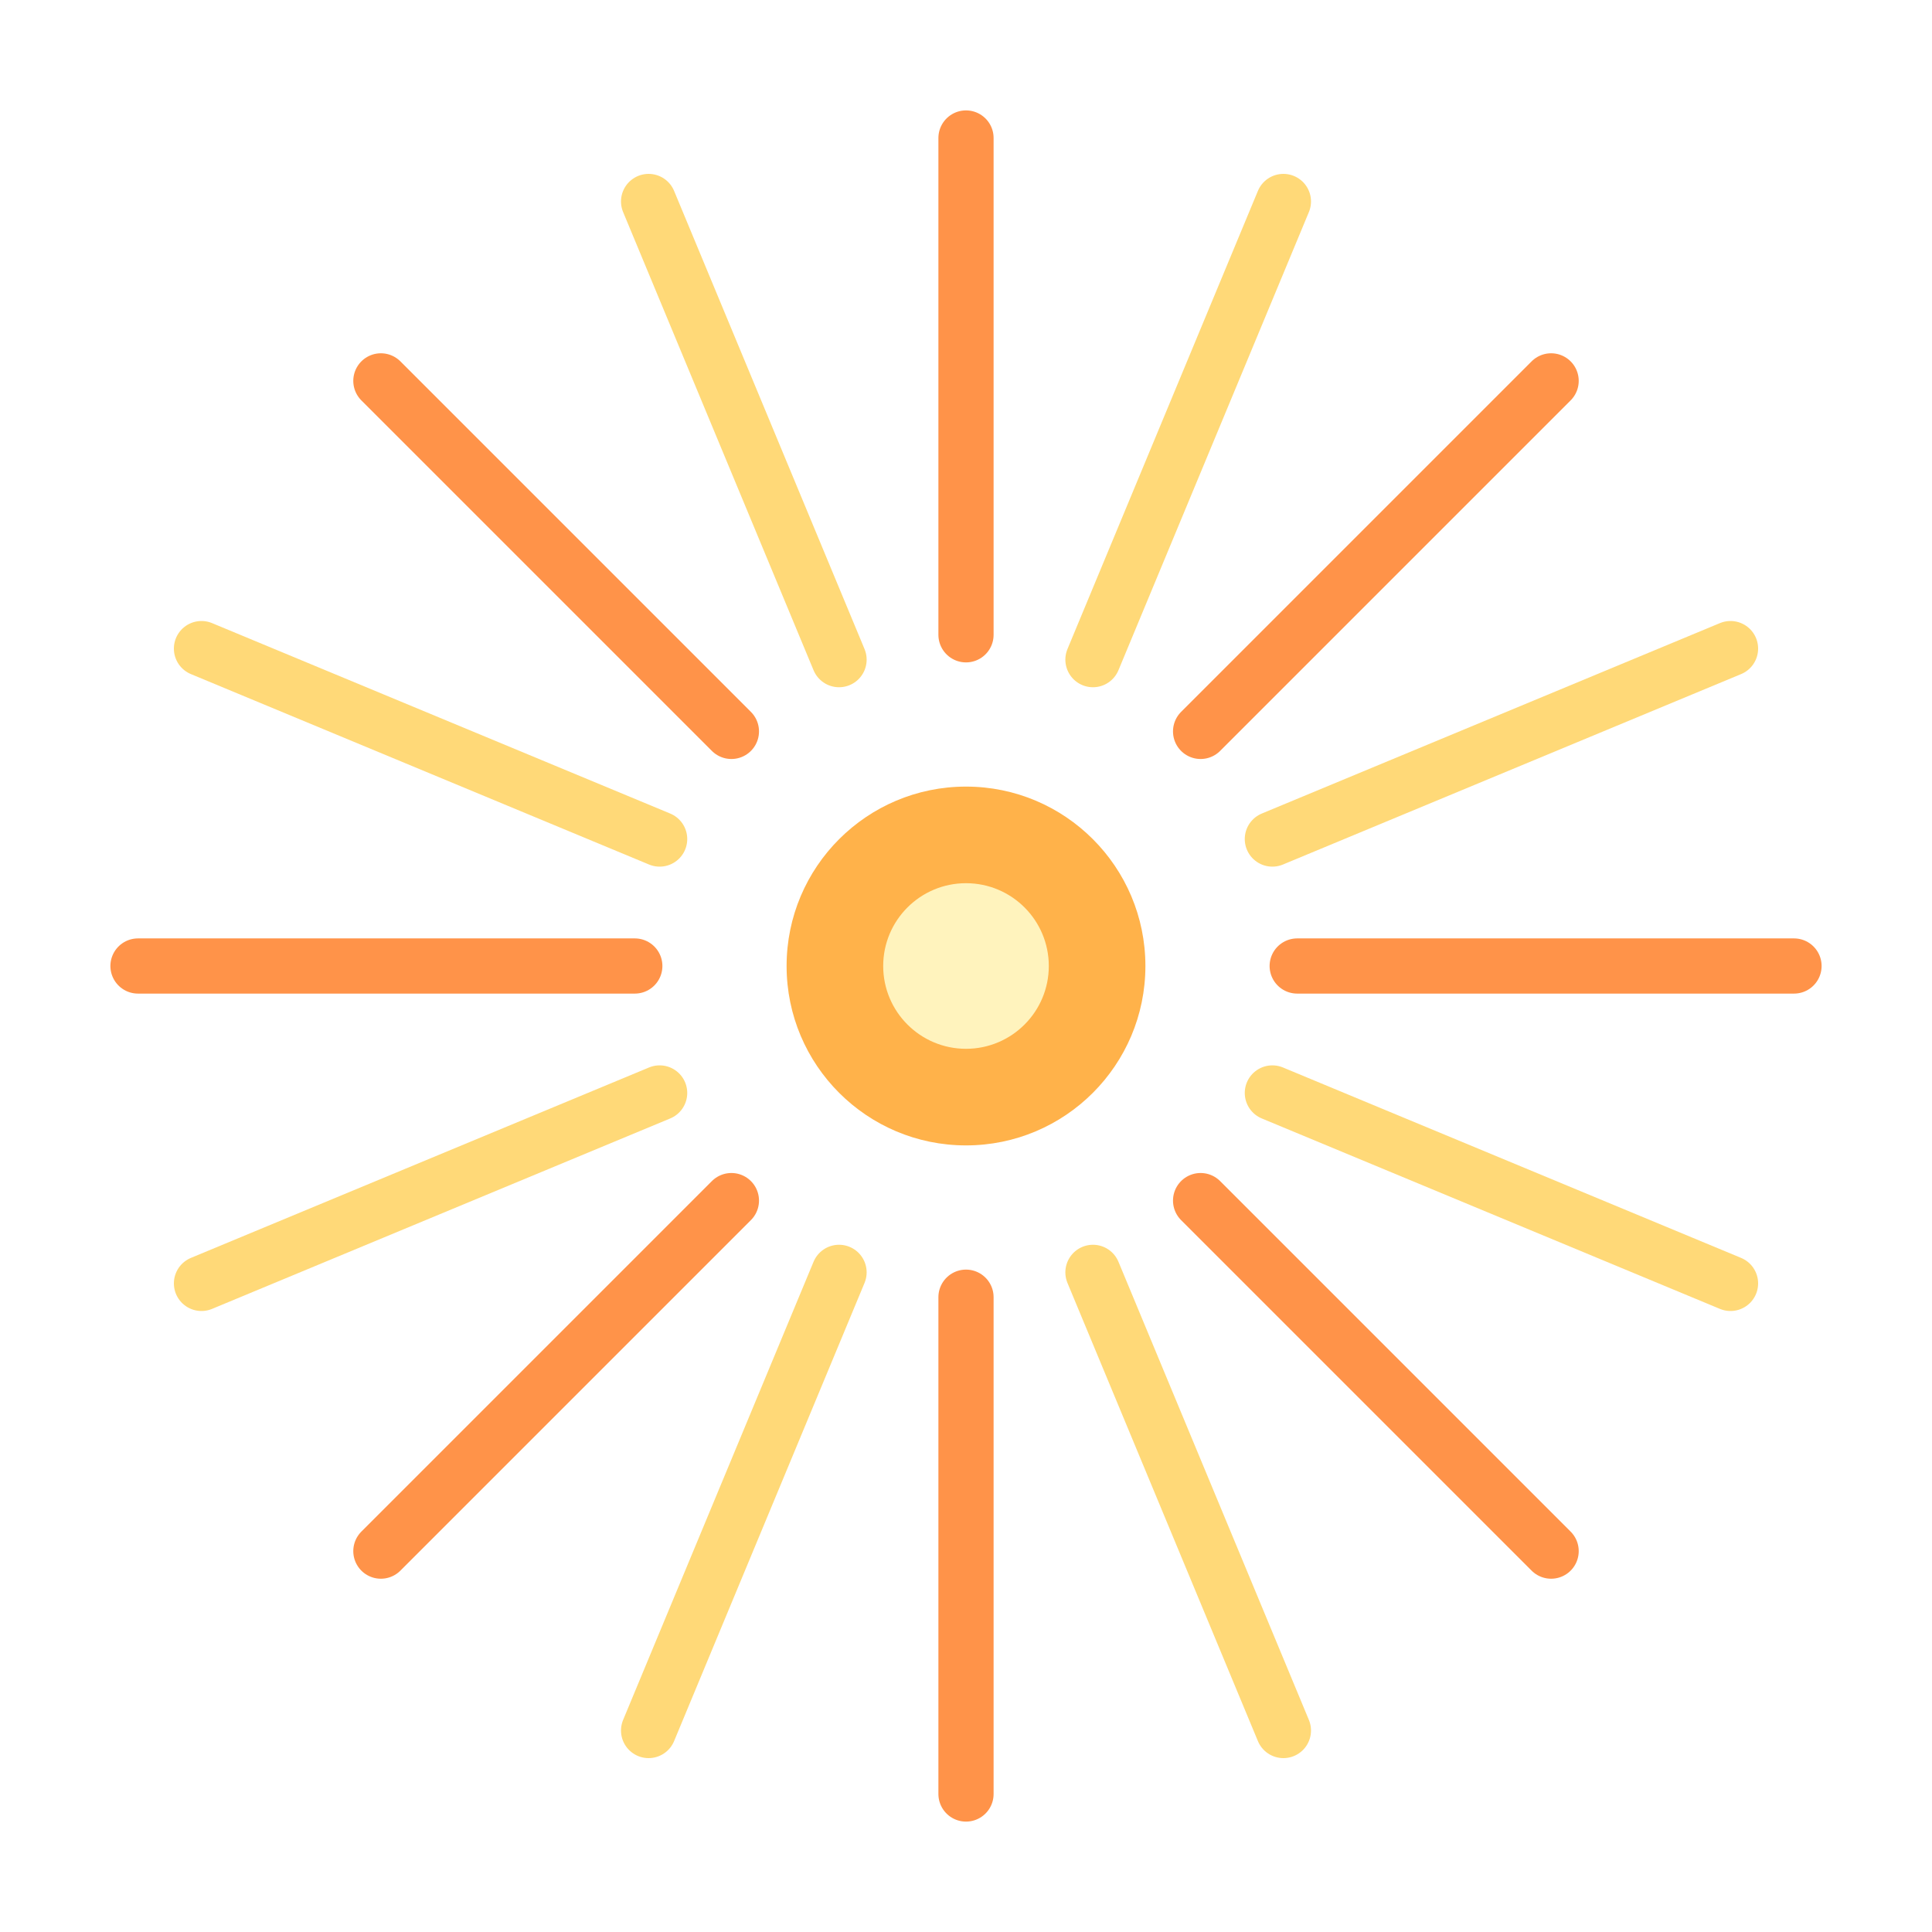
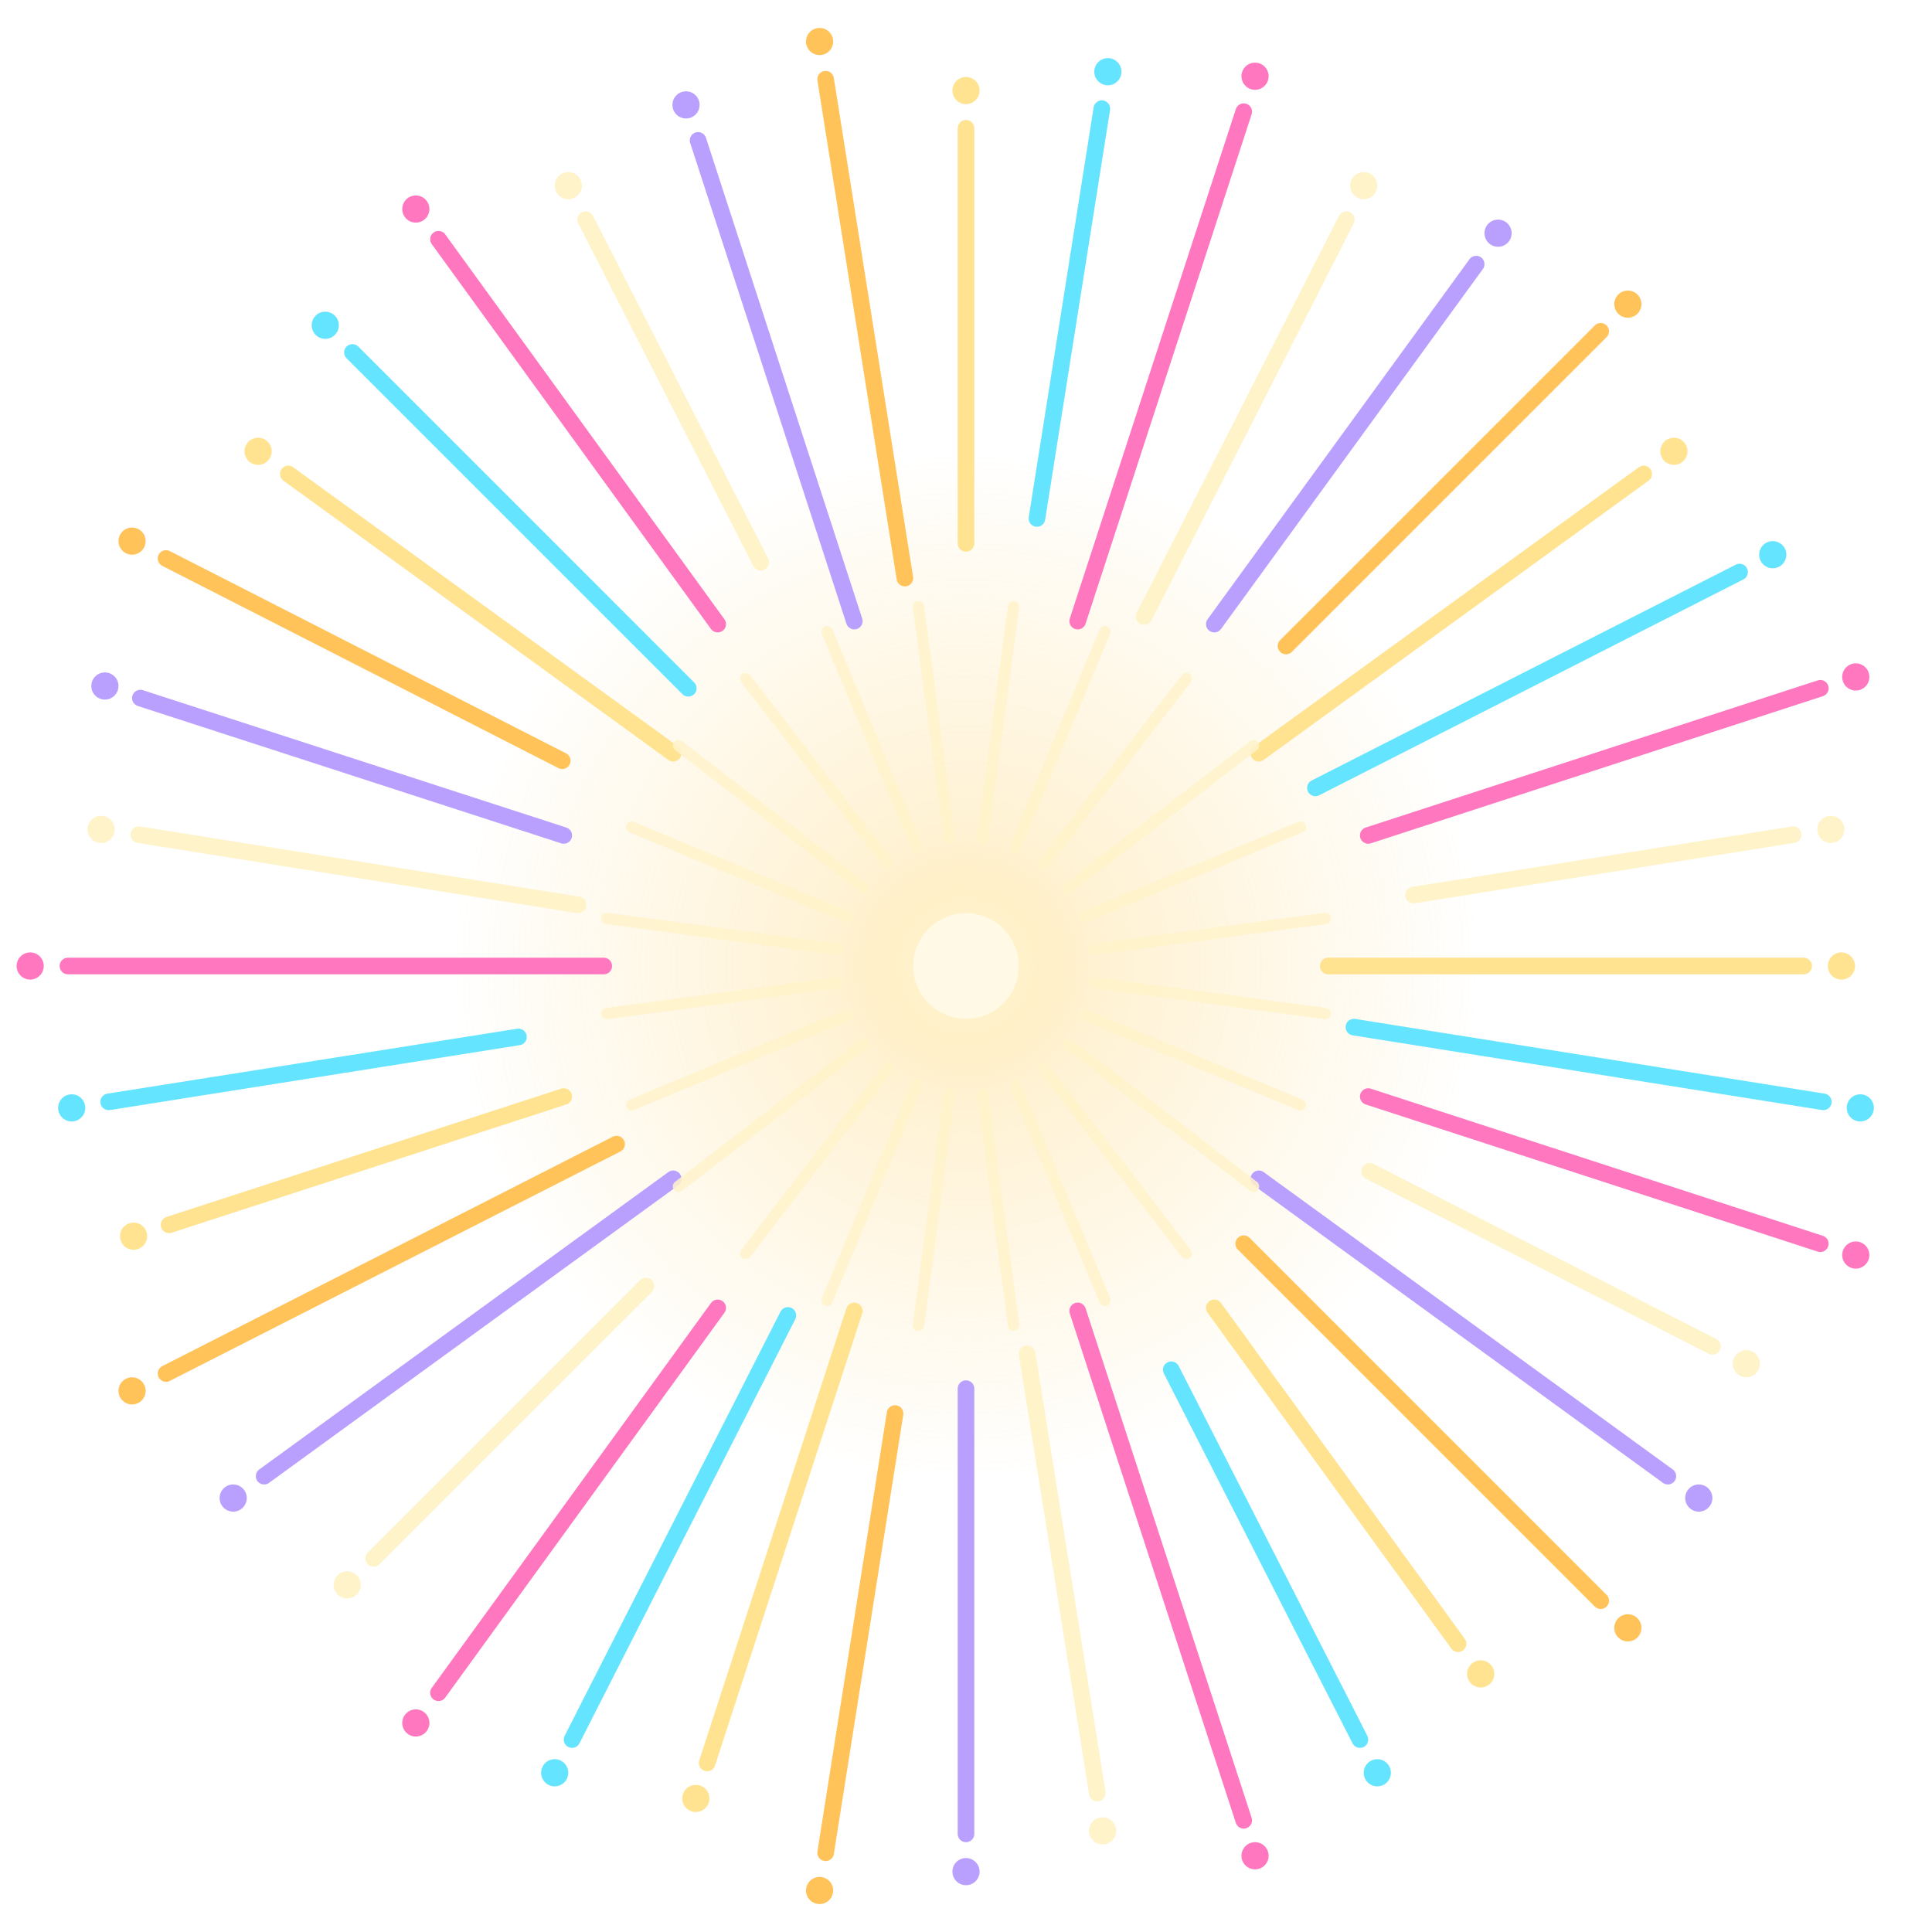
- <svg xmlns="http://www.w3.org/2000/svg" width="140" height="140" viewBox="0 0 140 140">
-   <g stroke-width="4" stroke-linecap="round">
-     <path d="M94.0 70.0L130.0 70.0" stroke="#ff9349" />
-     <path d="M92.2 79.2L125.4 93.0" stroke="#ffd978" />
-     <path d="M87.0 87.0L112.4 112.4" stroke="#ff9349" />
-     <path d="M79.2 92.2L93.0 125.4" stroke="#ffd978" />
-     <path d="M70.0 94.0L70.0 130.0" stroke="#ff9349" />
-     <path d="M60.8 92.2L47.0 125.4" stroke="#ffd978" />
-     <path d="M53.0 87.0L27.6 112.4" stroke="#ff9349" />
-     <path d="M47.8 79.2L14.6 93.0" stroke="#ffd978" />
-     <path d="M46.0 70.0L10.0 70.0" stroke="#ff9349" />
-     <path d="M47.8 60.8L14.6 47.0" stroke="#ffd978" />
-     <path d="M53.0 53.0L27.6 27.6" stroke="#ff9349" />
-     <path d="M60.8 47.8L47.0 14.6" stroke="#ffd978" />
-     <path d="M70.0 46.0L70.0 10.0" stroke="#ff9349" />
-     <path d="M79.2 47.8L93.0 14.6" stroke="#ffd978" />
-     <path d="M87.0 53.0L112.4 27.6" stroke="#ff9349" />
-     <path d="M92.2 60.8L125.4 47.0" stroke="#ffd978" />
+ <svg xmlns="http://www.w3.org/2000/svg" width="256" height="256" viewBox="0 0 256 256">
+   <defs>
+     <radialGradient id="glow">
+       <stop stop-color="#fff9d5" stop-opacity=".85" />
+       <stop offset=".25" stop-color="#ffd36c" stop-opacity=".3" />
+       <stop offset="1" stop-color="#ffd36c" stop-opacity="0" />
+     </radialGradient>
+   </defs>
+   <circle cx="128" cy="128" r="68" fill="url(#glow)" />
+   <g stroke-linecap="round">
+     <path d="M176.0 128.0L239.0 128.0" stroke="#ffe390" stroke-width="2.2" />
+     <circle cx="244.0" cy="128.0" r="1.8" fill="#ffe390" />
+     <path d="M179.4 136.1L241.6 146.0" stroke="#64e4ff" stroke-width="2.2" />
+     <circle cx="246.5" cy="146.8" r="1.8" fill="#64e4ff" />
+     <path d="M181.3 145.3L241.2 164.8" stroke="#ff77bf" stroke-width="2.2" />
+     <circle cx="245.9" cy="166.3" r="1.8" fill="#ff77bf" />
+     <path d="M181.5 155.2L226.9 178.4" stroke="#fff3ca" stroke-width="2.2" />
+     <circle cx="231.4" cy="180.7" r="1.8" fill="#fff3ca" />
+     <path d="M166.8 156.2L221.0 195.6" stroke="#b9a0ff" stroke-width="2.2" />
+     <circle cx="225.1" cy="198.5" r="1.8" fill="#b9a0ff" />
+     <path d="M164.8 164.8L212.1 212.1" stroke="#ffc35a" stroke-width="2.2" />
+     <circle cx="215.7" cy="215.7" r="1.8" fill="#ffc35a" />
+     <path d="M160.9 173.3L193.2 217.8" stroke="#ffe390" stroke-width="2.2" />
+     <circle cx="196.2" cy="221.8" r="1.8" fill="#ffe390" />
+     <path d="M155.2 181.5L180.2 230.5" stroke="#64e4ff" stroke-width="2.2" />
+     <circle cx="182.5" cy="234.9" r="1.8" fill="#64e4ff" />
+     <path d="M142.8 173.7L164.8 241.2" stroke="#ff77bf" stroke-width="2.2" />
+     <circle cx="166.3" cy="245.9" r="1.8" fill="#ff77bf" />
+     <path d="M136.1 179.4L145.4 237.6" stroke="#fff3ca" stroke-width="2.2" />
+     <circle cx="146.1" cy="242.6" r="1.8" fill="#fff3ca" />
+     <path d="M128.0 184.0L128.0 243.0" stroke="#b9a0ff" stroke-width="2.2" />
+     <circle cx="128.0" cy="248.0" r="1.8" fill="#b9a0ff" />
+     <path d="M118.6 187.3L109.4 245.5" stroke="#ffc35a" stroke-width="2.2" />
+     <circle cx="108.6" cy="250.5" r="1.8" fill="#ffc35a" />
+     <path d="M113.2 173.7L93.7 233.6" stroke="#ffe390" stroke-width="2.2" />
+     <circle cx="92.2" cy="238.3" r="1.8" fill="#ffe390" />
+     <path d="M104.4 174.3L75.8 230.5" stroke="#64e4ff" stroke-width="2.2" />
+     <circle cx="73.5" cy="234.9" r="1.8" fill="#64e4ff" />
+     <path d="M95.1 173.3L58.1 224.3" stroke="#ff77bf" stroke-width="2.2" />
+     <circle cx="55.1" cy="228.3" r="1.8" fill="#ff77bf" />
+     <path d="M85.6 170.4L49.5 206.5" stroke="#fff3ca" stroke-width="2.2" />
+     <circle cx="46.0" cy="210.0" r="1.8" fill="#fff3ca" />
+     <path d="M89.2 156.2L35.0 195.6" stroke="#b9a0ff" stroke-width="2.2" />
+     <circle cx="30.9" cy="198.5" r="1.8" fill="#b9a0ff" />
+     <path d="M81.7 151.6L22.0 182.0" stroke="#ffc35a" stroke-width="2.2" />
+     <circle cx="17.5" cy="184.3" r="1.8" fill="#ffc35a" />
+     <path d="M74.7 145.3L22.4 162.3" stroke="#ffe390" stroke-width="2.2" />
+     <circle cx="17.7" cy="163.8" r="1.8" fill="#ffe390" />
+     <path d="M68.7 137.4L14.4 146.0" stroke="#64e4ff" stroke-width="2.2" />
+     <circle cx="9.5" cy="146.8" r="1.8" fill="#64e4ff" />
+     <path d="M80.0 128.0L9.0 128.0" stroke="#ff77bf" stroke-width="2.2" />
+     <circle cx="4.0" cy="128.0" r="1.8" fill="#ff77bf" />
+     <path d="M76.6 119.9L18.4 110.6" stroke="#fff3ca" stroke-width="2.2" />
+     <circle cx="13.4" cy="109.9" r="1.8" fill="#fff3ca" />
+     <path d="M74.7 110.7L18.6 92.5" stroke="#b9a0ff" stroke-width="2.2" />
+     <circle cx="13.9" cy="90.9" r="1.8" fill="#b9a0ff" />
+     <path d="M74.5 100.8L22.0 74.0" stroke="#ffc35a" stroke-width="2.2" />
+     <circle cx="17.5" cy="71.7" r="1.8" fill="#ffc35a" />
+     <path d="M89.2 99.8L38.2 62.8" stroke="#ffe390" stroke-width="2.2" />
+     <circle cx="34.2" cy="59.8" r="1.8" fill="#ffe390" />
+     <path d="M91.2 91.2L46.7 46.7" stroke="#64e4ff" stroke-width="2.2" />
+     <circle cx="43.1" cy="43.1" r="1.8" fill="#64e4ff" />
+     <path d="M95.1 82.7L58.1 31.7" stroke="#ff77bf" stroke-width="2.2" />
+     <circle cx="55.1" cy="27.7" r="1.8" fill="#ff77bf" />
+     <path d="M100.8 74.5L77.6 29.1" stroke="#fff3ca" stroke-width="2.2" />
+     <circle cx="75.3" cy="24.6" r="1.8" fill="#fff3ca" />
+     <path d="M113.2 82.3L92.5 18.6" stroke="#b9a0ff" stroke-width="2.2" />
+     <circle cx="90.9" cy="13.9" r="1.8" fill="#b9a0ff" />
+     <path d="M119.9 76.6L109.4 10.5" stroke="#ffc35a" stroke-width="2.2" />
+     <circle cx="108.6" cy="5.5" r="1.8" fill="#ffc35a" />
+     <path d="M128.0 72.0L128.0 17.0" stroke="#ffe390" stroke-width="2.2" />
+     <circle cx="128.0" cy="12.0" r="1.8" fill="#ffe390" />
+     <path d="M137.4 68.7L146.0 14.4" stroke="#64e4ff" stroke-width="2.2" />
+     <circle cx="146.8" cy="9.5" r="1.8" fill="#64e4ff" />
+     <path d="M142.8 82.3L164.8 14.8" stroke="#ff77bf" stroke-width="2.2" />
+     <circle cx="166.3" cy="10.1" r="1.8" fill="#ff77bf" />
+     <path d="M151.6 81.7L178.4 29.1" stroke="#fff3ca" stroke-width="2.2" />
+     <circle cx="180.7" cy="24.6" r="1.8" fill="#fff3ca" />
+     <path d="M160.9 82.7L195.6 35.0" stroke="#b9a0ff" stroke-width="2.2" />
+     <circle cx="198.5" cy="30.9" r="1.8" fill="#b9a0ff" />
+     <path d="M170.4 85.6L212.1 43.9" stroke="#ffc35a" stroke-width="2.2" />
+     <circle cx="215.7" cy="40.3" r="1.8" fill="#ffc35a" />
+     <path d="M166.8 99.8L217.8 62.8" stroke="#ffe390" stroke-width="2.2" />
+     <circle cx="221.8" cy="59.8" r="1.8" fill="#ffe390" />
+     <path d="M174.3 104.4L230.5 75.8" stroke="#64e4ff" stroke-width="2.2" />
+     <circle cx="234.9" cy="73.5" r="1.8" fill="#64e4ff" />
+     <path d="M181.3 110.7L241.2 91.2" stroke="#ff77bf" stroke-width="2.2" />
+     <circle cx="245.9" cy="89.7" r="1.8" fill="#ff77bf" />
+     <path d="M187.3 118.6L237.6 110.6" stroke="#fff3ca" stroke-width="2.2" />
+     <circle cx="242.6" cy="109.9" r="1.8" fill="#fff3ca" />
+     <path d="M144.9 130.2L175.6 134.3" stroke="#fff3ca" stroke-width="1.5" opacity=".85" />
+     <path d="M143.7 134.5L172.3 146.4" stroke="#fff3ca" stroke-width="1.5" opacity=".85" />
+     <path d="M141.5 138.3L166.1 157.2" stroke="#fff3ca" stroke-width="1.5" opacity=".85" />
+     <path d="M138.3 141.5L157.2 166.1" stroke="#fff3ca" stroke-width="1.5" opacity=".85" />
+     <path d="M134.5 143.7L146.4 172.3" stroke="#fff3ca" stroke-width="1.5" opacity=".85" />
+     <path d="M130.2 144.9L134.3 175.6" stroke="#fff3ca" stroke-width="1.5" opacity=".85" />
+     <path d="M125.8 144.9L121.7 175.6" stroke="#fff3ca" stroke-width="1.5" opacity=".85" />
+     <path d="M121.5 143.7L109.6 172.3" stroke="#fff3ca" stroke-width="1.5" opacity=".85" />
+     <path d="M117.7 141.5L98.8 166.1" stroke="#fff3ca" stroke-width="1.5" opacity=".85" />
+     <path d="M114.5 138.3L89.9 157.2" stroke="#fff3ca" stroke-width="1.5" opacity=".85" />
+     <path d="M112.3 134.5L83.7 146.4" stroke="#fff3ca" stroke-width="1.5" opacity=".85" />
+     <path d="M111.1 130.2L80.4 134.3" stroke="#fff3ca" stroke-width="1.5" opacity=".85" />
+     <path d="M111.1 125.8L80.4 121.7" stroke="#fff3ca" stroke-width="1.5" opacity=".85" />
+     <path d="M112.3 121.5L83.7 109.6" stroke="#fff3ca" stroke-width="1.5" opacity=".85" />
+     <path d="M114.5 117.7L89.9 98.8" stroke="#fff3ca" stroke-width="1.5" opacity=".85" />
+     <path d="M117.7 114.5L98.8 89.9" stroke="#fff3ca" stroke-width="1.5" opacity=".85" />
+     <path d="M121.5 112.3L109.6 83.7" stroke="#fff3ca" stroke-width="1.5" opacity=".85" />
+     <path d="M125.8 111.1L121.7 80.4" stroke="#fff3ca" stroke-width="1.5" opacity=".85" />
+     <path d="M130.2 111.1L134.3 80.4" stroke="#fff3ca" stroke-width="1.5" opacity=".85" />
+     <path d="M134.5 112.3L146.4 83.7" stroke="#fff3ca" stroke-width="1.5" opacity=".85" />
+     <path d="M138.3 114.5L157.2 89.9" stroke="#fff3ca" stroke-width="1.5" opacity=".85" />
+     <path d="M141.5 117.7L166.1 98.8" stroke="#fff3ca" stroke-width="1.5" opacity=".85" />
+     <path d="M143.7 121.5L172.3 109.6" stroke="#fff3ca" stroke-width="1.5" opacity=".85" />
+     <path d="M144.9 125.8L175.6 121.7" stroke="#fff3ca" stroke-width="1.5" opacity=".85" />
  </g>
-   <circle cx="70" cy="70" r="13" fill="#ffb24a" />
-   <circle cx="70" cy="70" r="6" fill="#fff3bd" />
+   <circle cx="128" cy="128" r="7" fill="#fff9e5" />
</svg>
